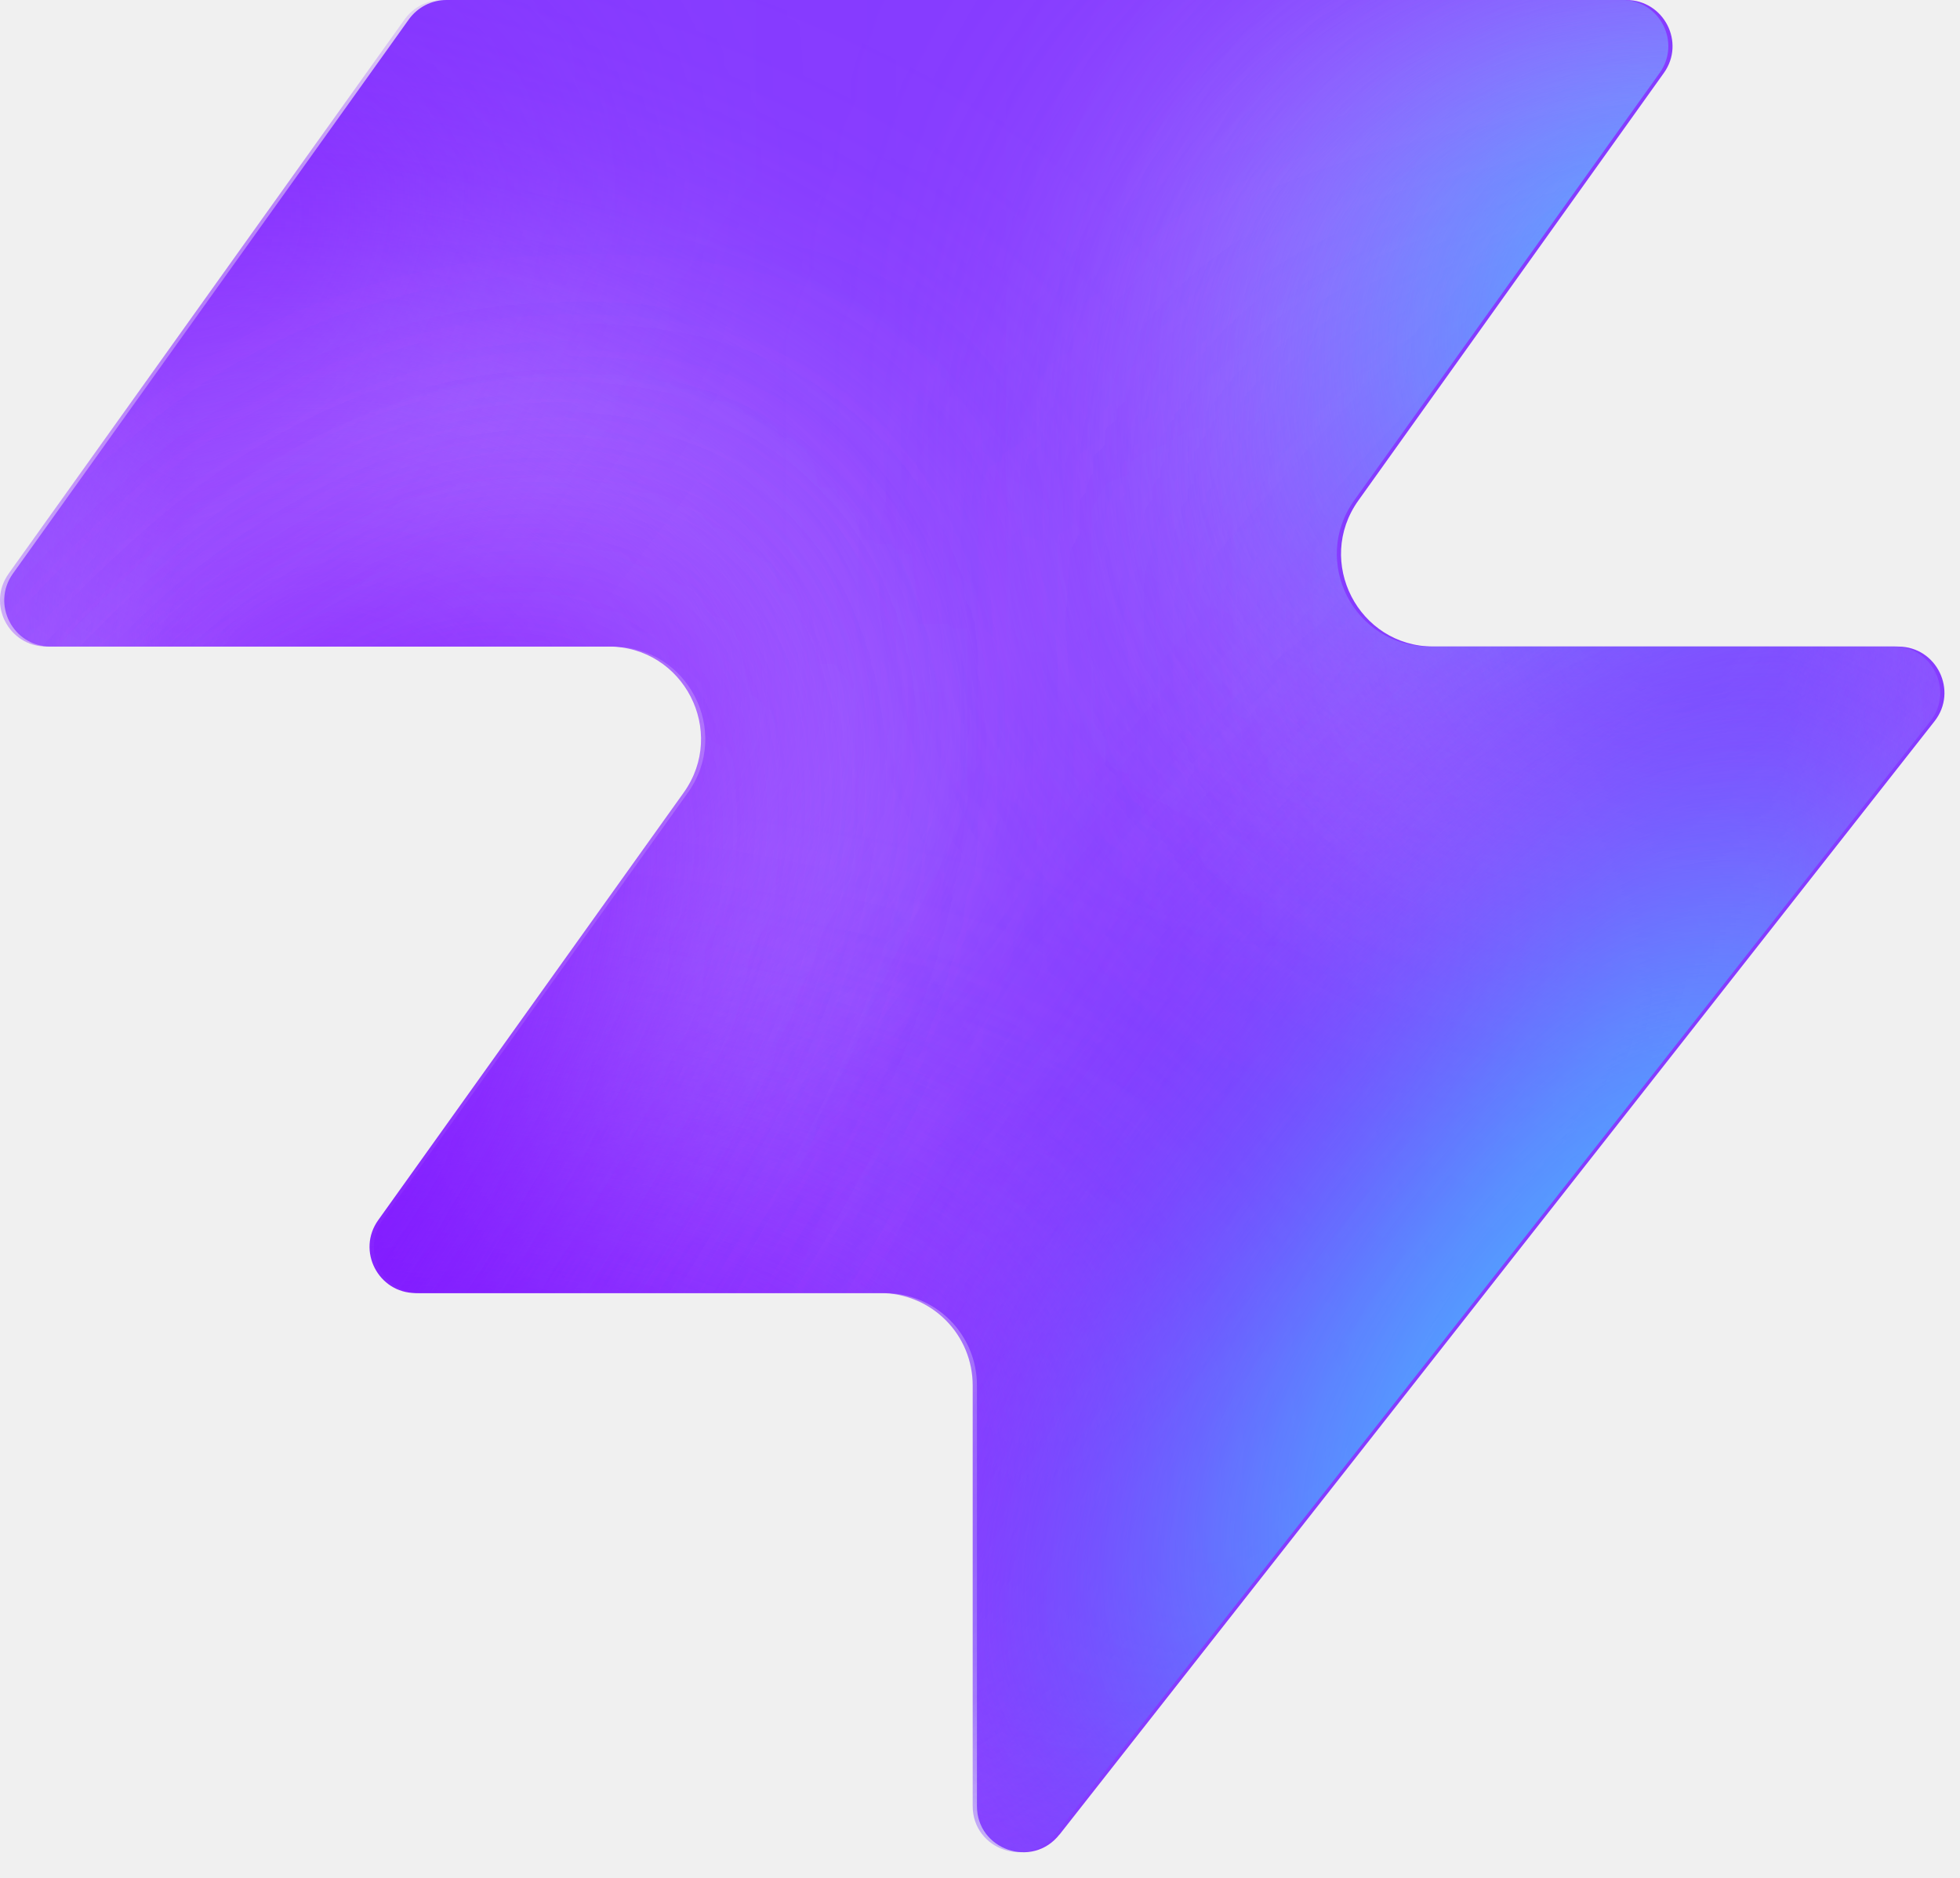
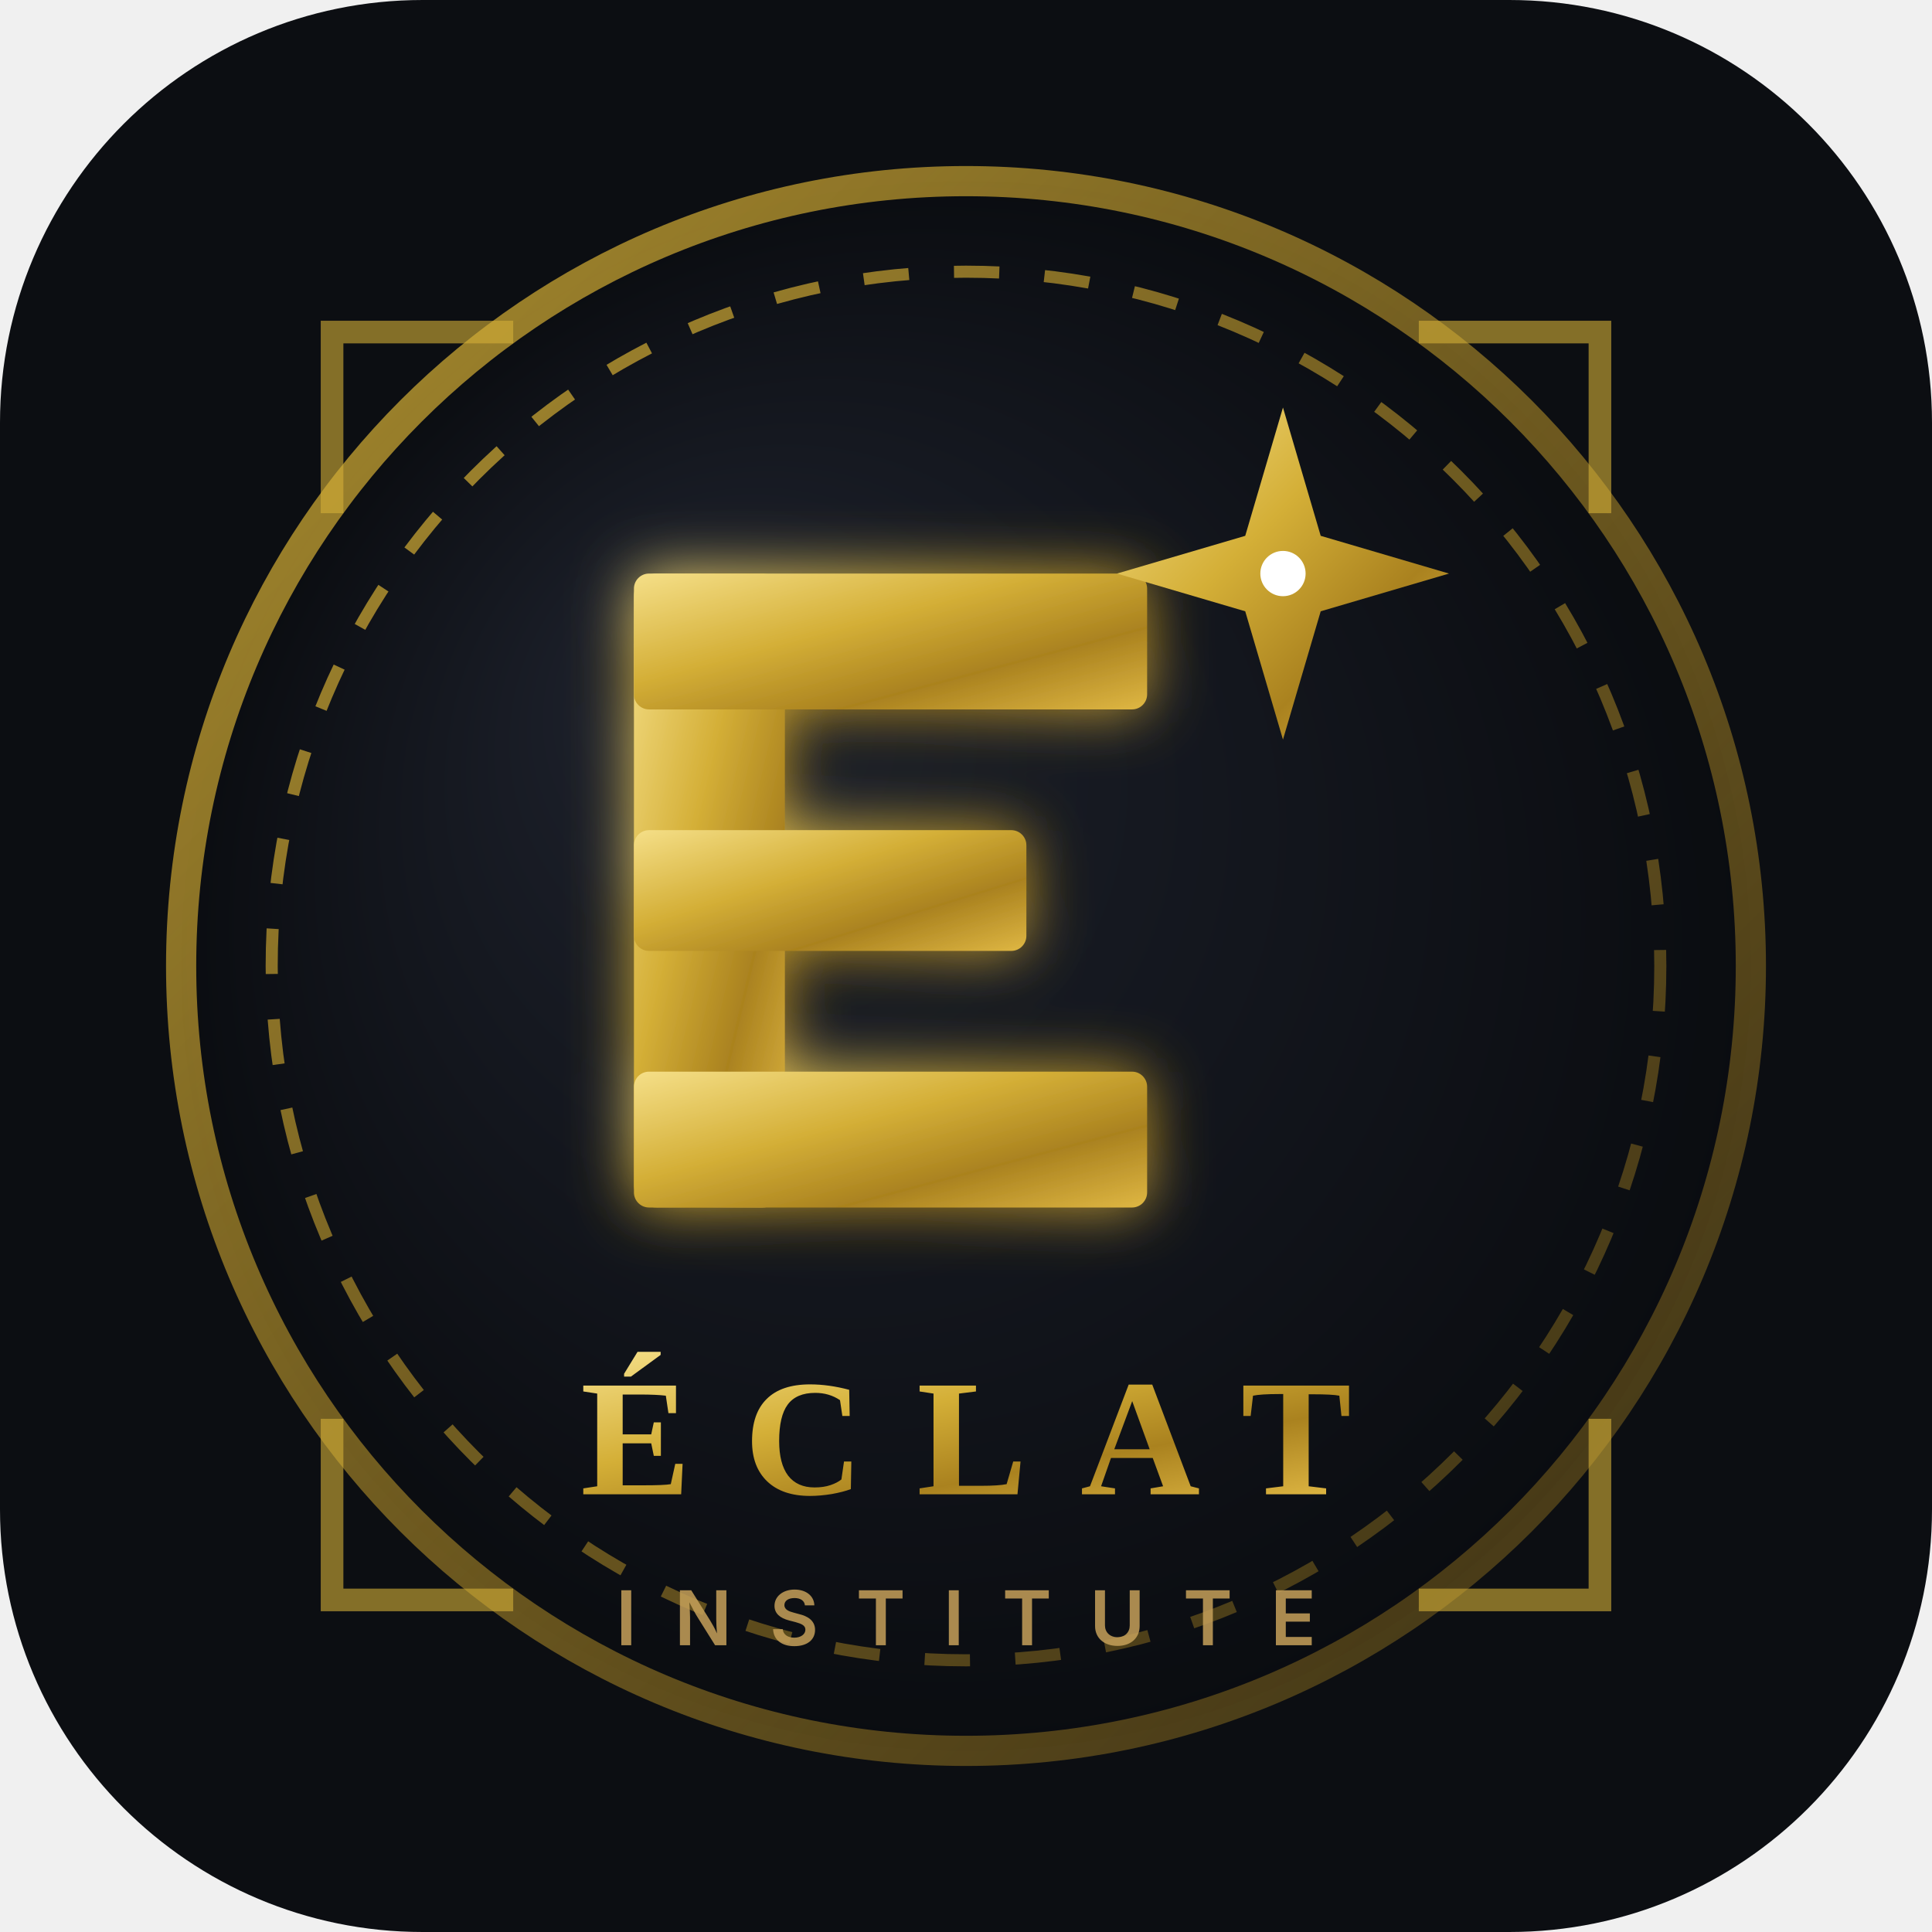
- <svg xmlns="http://www.w3.org/2000/svg" width="48" height="46" fill="none" viewBox="0 0 48 46">
-   <path fill="#863bff" d="M25.946 44.938c-.664.845-2.021.375-2.021-.698V33.937a2.26 2.26 0 0 0-2.262-2.262H10.287c-.92 0-1.456-1.04-.92-1.788l7.48-10.471c1.07-1.497 0-3.578-1.842-3.578H1.237c-.92 0-1.456-1.04-.92-1.788L10.013.474c.214-.297.556-.474.92-.474h28.894c.92 0 1.456 1.04.92 1.788l-7.48 10.471c-1.07 1.498 0 3.579 1.842 3.579h11.377c.943 0 1.473 1.088.89 1.83L25.947 44.94z" style="fill:#863bff;fill:color(display-p3 .525 .23 1);fill-opacity:1" />
-   <mask id="a" width="48" height="46" x="0" y="0" maskUnits="userSpaceOnUse" style="mask-type:alpha">
-     <path fill="#000" d="M25.842 44.938c-.664.844-2.021.375-2.021-.698V33.937a2.26 2.26 0 0 0-2.262-2.262H10.183c-.92 0-1.456-1.04-.92-1.788l7.48-10.471c1.07-1.498 0-3.579-1.842-3.579H1.133c-.92 0-1.456-1.04-.92-1.787L9.91.473c.214-.297.556-.474.92-.474h28.894c.92 0 1.456 1.04.92 1.788l-7.48 10.471c-1.07 1.498 0 3.578 1.842 3.578h11.377c.943 0 1.473 1.088.89 1.832L25.843 44.94z" style="fill:#000;fill-opacity:1" />
-   </mask>
-   <g mask="url(#a)">
-     <g filter="url(#b)">
-       <ellipse cx="5.508" cy="14.704" fill="#ede6ff" rx="5.508" ry="14.704" style="fill:#ede6ff;fill:color(display-p3 .927 .903 1);fill-opacity:1" transform="matrix(.00324 1 1 -.00324 -4.47 31.516)" />
-     </g>
-     <g filter="url(#c)">
-       <ellipse cx="10.399" cy="29.851" fill="#ede6ff" rx="10.399" ry="29.851" style="fill:#ede6ff;fill:color(display-p3 .927 .903 1);fill-opacity:1" transform="matrix(.00324 1 1 -.00324 -39.328 7.883)" />
-     </g>
-     <g filter="url(#d)">
-       <ellipse cx="5.508" cy="30.487" fill="#7e14ff" rx="5.508" ry="30.487" style="fill:#7e14ff;fill:color(display-p3 .492 .077 1);fill-opacity:1" transform="rotate(89.814 -25.913 -14.639)scale(1 -1)" />
-     </g>
-     <g filter="url(#e)">
-       <ellipse cx="5.508" cy="30.599" fill="#7e14ff" rx="5.508" ry="30.599" style="fill:#7e14ff;fill:color(display-p3 .492 .077 1);fill-opacity:1" transform="rotate(89.814 -32.644 -3.334)scale(1 -1)" />
-     </g>
-     <g filter="url(#f)">
-       <ellipse cx="5.508" cy="30.599" fill="#7e14ff" rx="5.508" ry="30.599" style="fill:#7e14ff;fill:color(display-p3 .492 .077 1);fill-opacity:1" transform="matrix(.00324 1 1 -.00324 -34.34 30.47)" />
-     </g>
-     <g filter="url(#g)">
-       <ellipse cx="14.072" cy="22.078" fill="#ede6ff" rx="14.072" ry="22.078" style="fill:#ede6ff;fill:color(display-p3 .927 .903 1);fill-opacity:1" transform="rotate(93.35 24.506 48.493)scale(-1 1)" />
-     </g>
-     <g filter="url(#h)">
-       <ellipse cx="3.47" cy="21.501" fill="#7e14ff" rx="3.47" ry="21.501" style="fill:#7e14ff;fill:color(display-p3 .492 .077 1);fill-opacity:1" transform="rotate(89.009 28.708 47.59)scale(-1 1)" />
-     </g>
-     <g filter="url(#i)">
-       <ellipse cx="3.47" cy="21.501" fill="#7e14ff" rx="3.47" ry="21.501" style="fill:#7e14ff;fill:color(display-p3 .492 .077 1);fill-opacity:1" transform="rotate(89.009 28.708 47.59)scale(-1 1)" />
-     </g>
-     <g filter="url(#j)">
-       <ellipse cx=".387" cy="8.972" fill="#7e14ff" rx="4.407" ry="29.108" style="fill:#7e14ff;fill:color(display-p3 .492 .077 1);fill-opacity:1" transform="rotate(39.51 .387 8.972)" />
-     </g>
-     <g filter="url(#k)">
-       <ellipse cx="47.523" cy="-6.092" fill="#7e14ff" rx="4.407" ry="29.108" style="fill:#7e14ff;fill:color(display-p3 .492 .077 1);fill-opacity:1" transform="rotate(37.892 47.523 -6.092)" />
-     </g>
-     <g filter="url(#l)">
-       <ellipse cx="41.412" cy="6.333" fill="#47bfff" rx="5.971" ry="9.665" style="fill:#47bfff;fill:color(display-p3 .28 .748 1);fill-opacity:1" transform="rotate(37.892 41.412 6.333)" />
-     </g>
-     <g filter="url(#m)">
-       <ellipse cx="-1.879" cy="38.332" fill="#7e14ff" rx="4.407" ry="29.108" style="fill:#7e14ff;fill:color(display-p3 .492 .077 1);fill-opacity:1" transform="rotate(37.892 -1.88 38.332)" />
-     </g>
-     <g filter="url(#n)">
-       <ellipse cx="-1.879" cy="38.332" fill="#7e14ff" rx="4.407" ry="29.108" style="fill:#7e14ff;fill:color(display-p3 .492 .077 1);fill-opacity:1" transform="rotate(37.892 -1.88 38.332)" />
-     </g>
-     <g filter="url(#o)">
-       <ellipse cx="35.651" cy="29.907" fill="#7e14ff" rx="4.407" ry="29.108" style="fill:#7e14ff;fill:color(display-p3 .492 .077 1);fill-opacity:1" transform="rotate(37.892 35.651 29.907)" />
-     </g>
-     <g filter="url(#p)">
-       <ellipse cx="38.418" cy="32.4" fill="#47bfff" rx="5.971" ry="15.297" style="fill:#47bfff;fill:color(display-p3 .28 .748 1);fill-opacity:1" transform="rotate(37.892 38.418 32.4)" />
-     </g>
-   </g>
+ <svg xmlns="http://www.w3.org/2000/svg" viewBox="0 0 128 128" width="100%" height="100%">
  <defs>
-     <filter id="b" width="60.045" height="41.654" x="-19.77" y="16.149" color-interpolation-filters="sRGB" filterUnits="userSpaceOnUse">
-       <feFlood flood-opacity="0" result="BackgroundImageFix" />
-       <feBlend in="SourceGraphic" in2="BackgroundImageFix" result="shape" />
-       <feGaussianBlur result="effect1_foregroundBlur_2002_17158" stdDeviation="7.659" />
-     </filter>
-     <filter id="c" width="90.34" height="51.437" x="-54.613" y="-7.533" color-interpolation-filters="sRGB" filterUnits="userSpaceOnUse">
-       <feFlood flood-opacity="0" result="BackgroundImageFix" />
-       <feBlend in="SourceGraphic" in2="BackgroundImageFix" result="shape" />
-       <feGaussianBlur result="effect1_foregroundBlur_2002_17158" stdDeviation="7.659" />
-     </filter>
-     <filter id="d" width="79.355" height="29.4" x="-49.64" y="2.03" color-interpolation-filters="sRGB" filterUnits="userSpaceOnUse">
-       <feFlood flood-opacity="0" result="BackgroundImageFix" />
-       <feBlend in="SourceGraphic" in2="BackgroundImageFix" result="shape" />
-       <feGaussianBlur result="effect1_foregroundBlur_2002_17158" stdDeviation="4.596" />
-     </filter>
-     <filter id="e" width="79.579" height="29.4" x="-45.045" y="20.029" color-interpolation-filters="sRGB" filterUnits="userSpaceOnUse">
-       <feFlood flood-opacity="0" result="BackgroundImageFix" />
-       <feBlend in="SourceGraphic" in2="BackgroundImageFix" result="shape" />
-       <feGaussianBlur result="effect1_foregroundBlur_2002_17158" stdDeviation="4.596" />
-     </filter>
-     <filter id="f" width="79.579" height="29.4" x="-43.513" y="21.178" color-interpolation-filters="sRGB" filterUnits="userSpaceOnUse">
-       <feFlood flood-opacity="0" result="BackgroundImageFix" />
-       <feBlend in="SourceGraphic" in2="BackgroundImageFix" result="shape" />
-       <feGaussianBlur result="effect1_foregroundBlur_2002_17158" stdDeviation="4.596" />
-     </filter>
-     <filter id="g" width="74.749" height="58.852" x="15.756" y="-17.901" color-interpolation-filters="sRGB" filterUnits="userSpaceOnUse">
-       <feFlood flood-opacity="0" result="BackgroundImageFix" />
-       <feBlend in="SourceGraphic" in2="BackgroundImageFix" result="shape" />
-       <feGaussianBlur result="effect1_foregroundBlur_2002_17158" stdDeviation="7.659" />
-     </filter>
-     <filter id="h" width="61.377" height="25.362" x="23.548" y="2.284" color-interpolation-filters="sRGB" filterUnits="userSpaceOnUse">
-       <feFlood flood-opacity="0" result="BackgroundImageFix" />
-       <feBlend in="SourceGraphic" in2="BackgroundImageFix" result="shape" />
-       <feGaussianBlur result="effect1_foregroundBlur_2002_17158" stdDeviation="4.596" />
-     </filter>
-     <filter id="i" width="61.377" height="25.362" x="23.548" y="2.284" color-interpolation-filters="sRGB" filterUnits="userSpaceOnUse">
-       <feFlood flood-opacity="0" result="BackgroundImageFix" />
-       <feBlend in="SourceGraphic" in2="BackgroundImageFix" result="shape" />
-       <feGaussianBlur result="effect1_foregroundBlur_2002_17158" stdDeviation="4.596" />
-     </filter>
-     <filter id="j" width="56.045" height="63.649" x="-27.636" y="-22.853" color-interpolation-filters="sRGB" filterUnits="userSpaceOnUse">
-       <feFlood flood-opacity="0" result="BackgroundImageFix" />
-       <feBlend in="SourceGraphic" in2="BackgroundImageFix" result="shape" />
-       <feGaussianBlur result="effect1_foregroundBlur_2002_17158" stdDeviation="4.596" />
-     </filter>
-     <filter id="k" width="54.814" height="64.646" x="20.116" y="-38.415" color-interpolation-filters="sRGB" filterUnits="userSpaceOnUse">
-       <feFlood flood-opacity="0" result="BackgroundImageFix" />
-       <feBlend in="SourceGraphic" in2="BackgroundImageFix" result="shape" />
-       <feGaussianBlur result="effect1_foregroundBlur_2002_17158" stdDeviation="4.596" />
-     </filter>
-     <filter id="l" width="33.541" height="35.313" x="24.641" y="-11.323" color-interpolation-filters="sRGB" filterUnits="userSpaceOnUse">
-       <feFlood flood-opacity="0" result="BackgroundImageFix" />
-       <feBlend in="SourceGraphic" in2="BackgroundImageFix" result="shape" />
-       <feGaussianBlur result="effect1_foregroundBlur_2002_17158" stdDeviation="4.596" />
-     </filter>
-     <filter id="m" width="54.814" height="64.646" x="-29.286" y="6.009" color-interpolation-filters="sRGB" filterUnits="userSpaceOnUse">
-       <feFlood flood-opacity="0" result="BackgroundImageFix" />
-       <feBlend in="SourceGraphic" in2="BackgroundImageFix" result="shape" />
-       <feGaussianBlur result="effect1_foregroundBlur_2002_17158" stdDeviation="4.596" />
-     </filter>
-     <filter id="n" width="54.814" height="64.646" x="-29.286" y="6.009" color-interpolation-filters="sRGB" filterUnits="userSpaceOnUse">
-       <feFlood flood-opacity="0" result="BackgroundImageFix" />
-       <feBlend in="SourceGraphic" in2="BackgroundImageFix" result="shape" />
-       <feGaussianBlur result="effect1_foregroundBlur_2002_17158" stdDeviation="4.596" />
-     </filter>
-     <filter id="o" width="54.814" height="64.646" x="8.244" y="-2.416" color-interpolation-filters="sRGB" filterUnits="userSpaceOnUse">
-       <feFlood flood-opacity="0" result="BackgroundImageFix" />
-       <feBlend in="SourceGraphic" in2="BackgroundImageFix" result="shape" />
-       <feGaussianBlur result="effect1_foregroundBlur_2002_17158" stdDeviation="4.596" />
-     </filter>
-     <filter id="p" width="39.409" height="43.623" x="18.713" y="10.588" color-interpolation-filters="sRGB" filterUnits="userSpaceOnUse">
-       <feFlood flood-opacity="0" result="BackgroundImageFix" />
-       <feBlend in="SourceGraphic" in2="BackgroundImageFix" result="shape" />
-       <feGaussianBlur result="effect1_foregroundBlur_2002_17158" stdDeviation="4.596" />
+     <radialGradient id="bgGrad" cx="50%" cy="50%" r="50%" fx="30%" fy="30%">
+       <stop offset="0%" stop-color="#1e222d" />
+       <stop offset="100%" stop-color="#0a0c10" />
+     </radialGradient>
+     <linearGradient id="goldGrad" x1="0%" y1="0%" x2="100%" y2="100%">
+       <stop offset="0%" stop-color="#f5df88" />
+       <stop offset="40%" stop-color="#d4af37" />
+       <stop offset="70%" stop-color="#aa821f" />
+       <stop offset="100%" stop-color="#dfb743" />
+     </linearGradient>
+     <linearGradient id="goldStroke" x1="0%" y1="0%" x2="100%" y2="100%">
+       <stop offset="0%" stop-color="#d4af37" stop-opacity="0.8" />
+       <stop offset="100%" stop-color="#aa821f" stop-opacity="0.3" />
+     </linearGradient>
+     <filter id="glow" x="-20%" y="-20%" width="140%" height="140%">
+       <feGaussianBlur stdDeviation="2" result="blur" />
+       <feComposite in="SourceGraphic" in2="blur" operator="over" />
    </filter>
  </defs>
+   <rect width="128" height="128" rx="28" fill="#0c0e12" />
+   <circle cx="64" cy="64" r="52" fill="url(#bgGrad)" stroke="url(#goldStroke)" stroke-width="2" />
+   <circle cx="64" cy="64" r="46" fill="none" stroke="url(#goldStroke)" stroke-width="0.8" stroke-dasharray="3 3" />
+   <path d="M 22 34 L 22 22 L 34 22" fill="none" stroke="#d4af37" stroke-width="1.5" opacity="0.6" />
+   <path d="M 106 34 L 106 22 L 94 22" fill="none" stroke="#d4af37" stroke-width="1.5" opacity="0.6" />
+   <path d="M 22 94 L 22 106 L 34 106" fill="none" stroke="#d4af37" stroke-width="1.5" opacity="0.6" />
+   <path d="M 106 94 L 106 106 L 94 106" fill="none" stroke="#d4af37" stroke-width="1.5" opacity="0.6" />
+   <g fill="url(#goldGrad)" filter="url(#glow)">
+     <rect x="42" y="38" width="10" height="42" rx="1.5" />
+     <rect x="42" y="38" width="34" height="9" rx="1" />
+     <rect x="42" y="55" width="26" height="8" rx="1" />
+     <rect x="42" y="71" width="34" height="9" rx="1" />
+   </g>
+   <g transform="translate(85, 38)" fill="url(#goldGrad)">
+     <path d="M 0 -11 L 2.5 -2.5 L 11 0 L 2.5 2.5 L 0 11 L -2.5 2.5 L -11 0 L -2.5 -2.5 Z" />
+     <circle cx="0" cy="0" r="1.5" fill="#fff" />
+   </g>
+   <text x="64" y="99" font-family="'Cinzel', 'Georgia', 'Times New Roman', serif" font-size="11" font-weight="700" fill="url(#goldGrad)" text-anchor="middle" letter-spacing="3.5">ÉCLAT</text>
+   <text x="64" y="109" font-family="'Inter', system-ui, sans-serif" font-size="5" font-weight="600" fill="#c5a059" text-anchor="middle" letter-spacing="2.5" opacity="0.85">INSTITUTE</text>
</svg>
